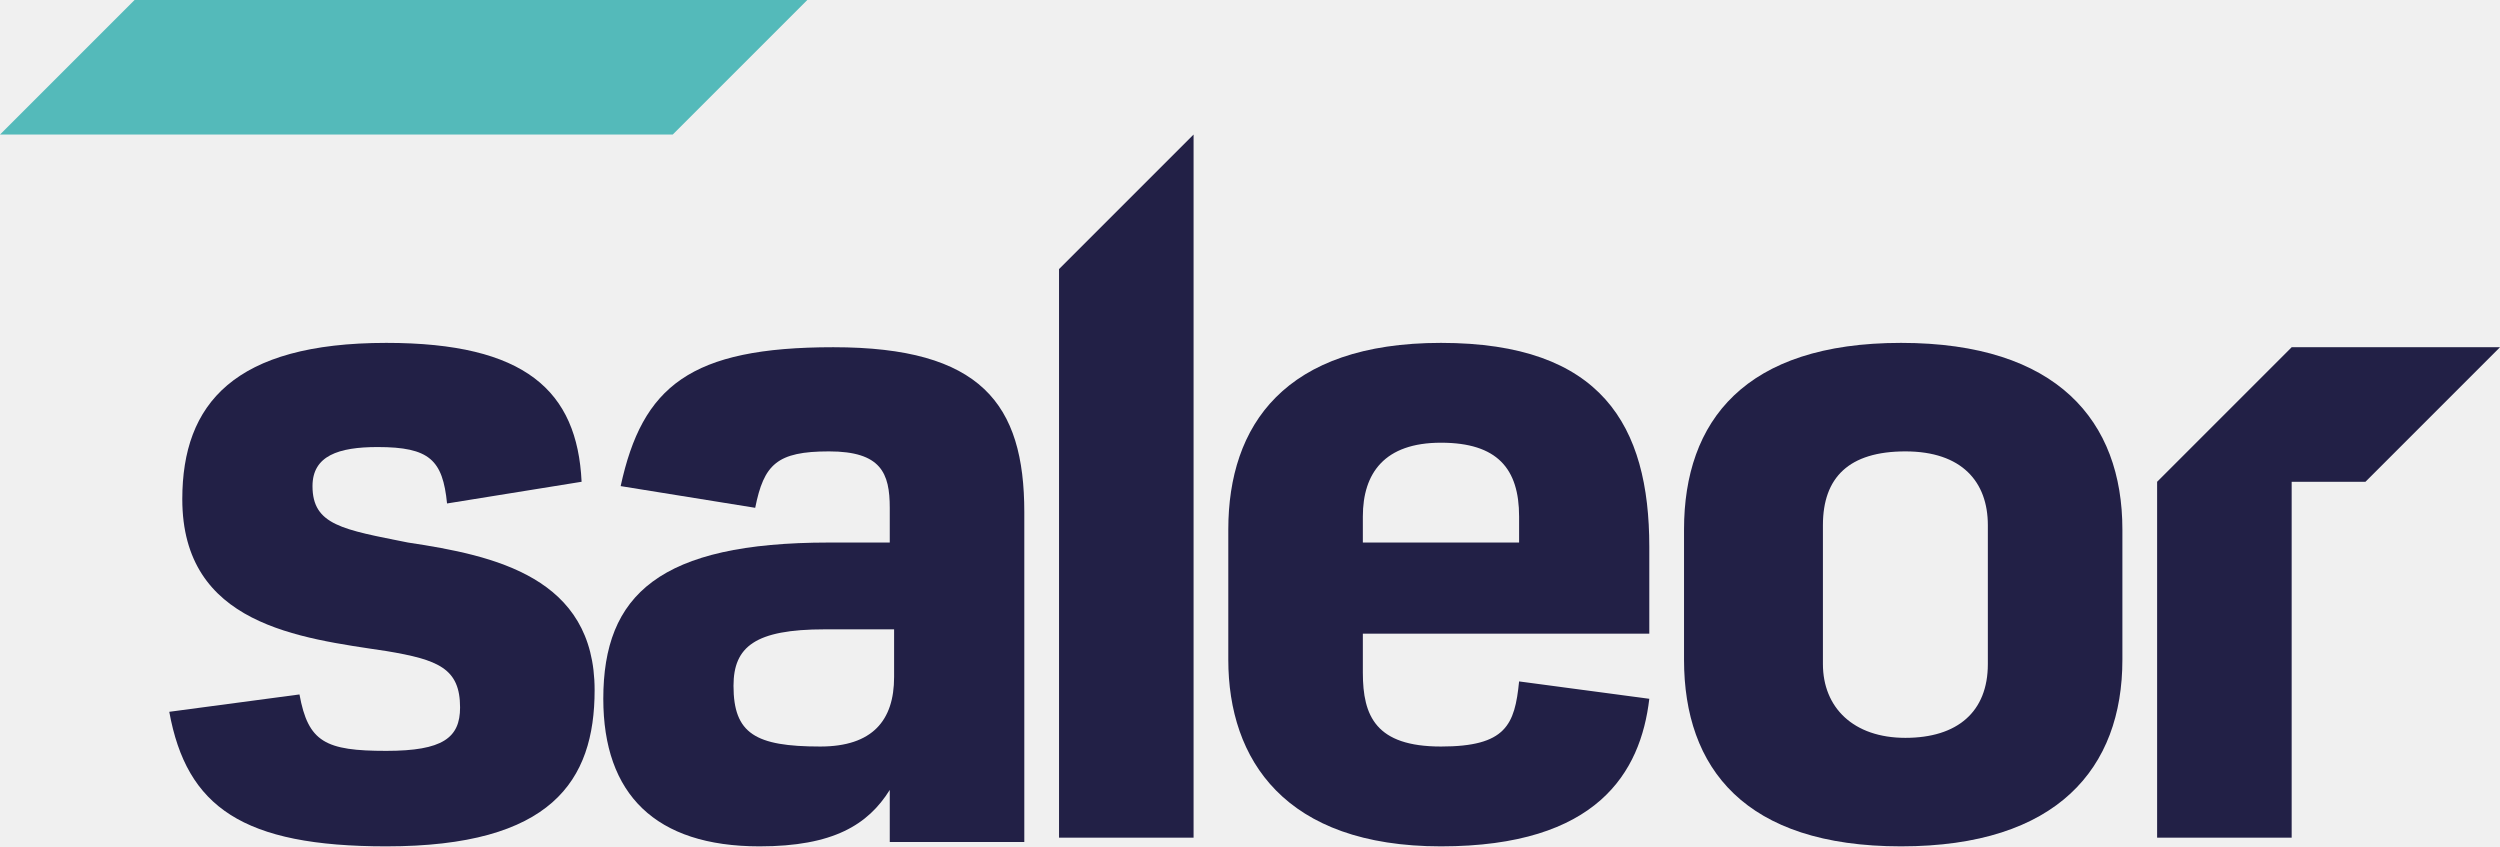
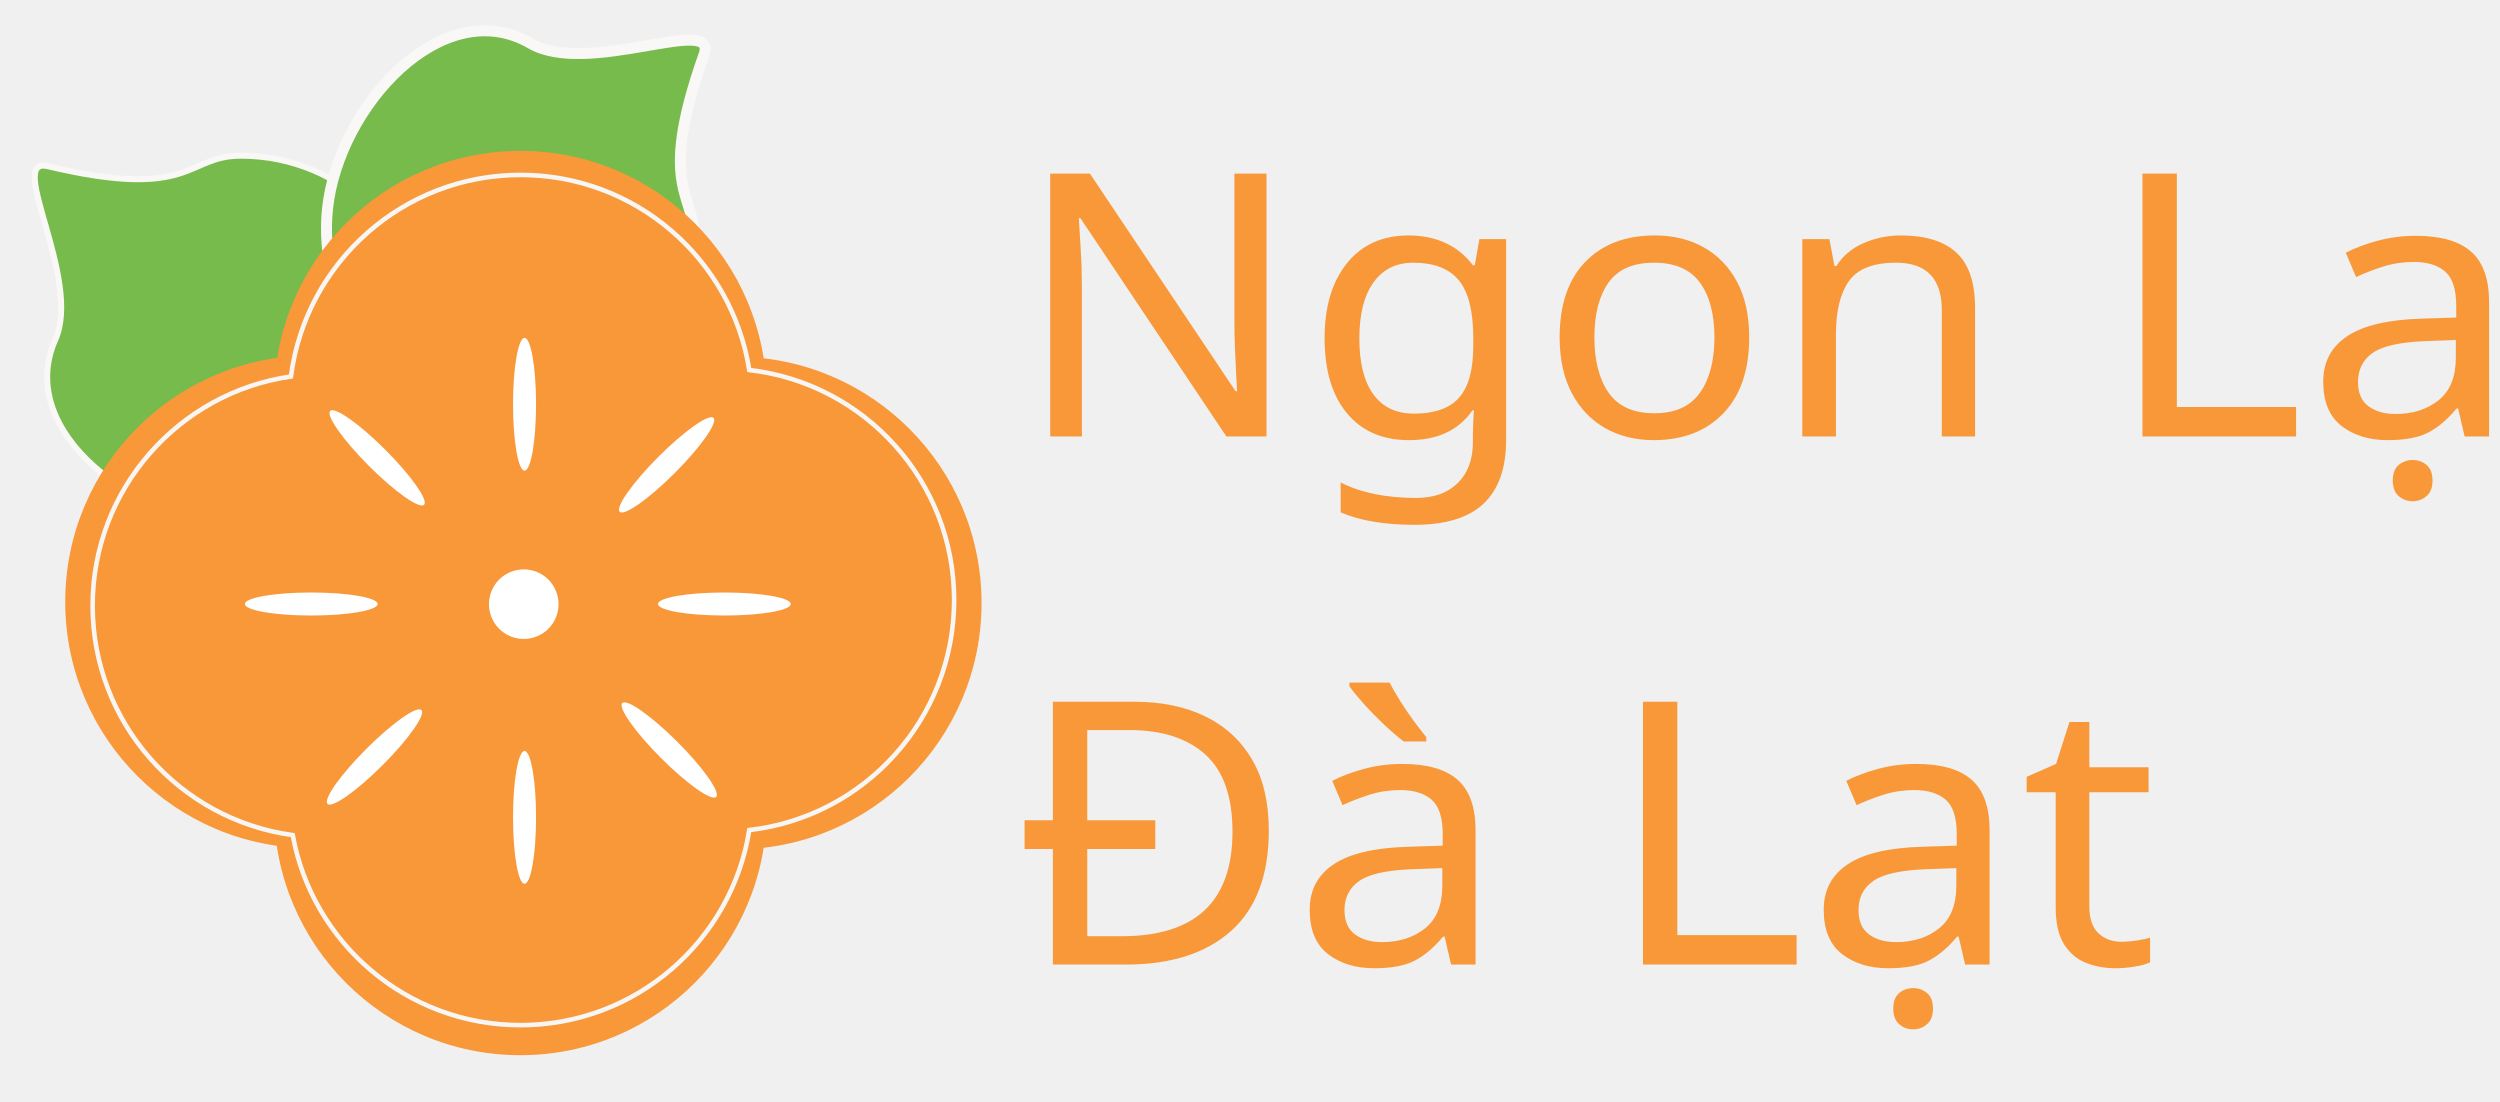
- <svg xmlns="http://www.w3.org/2000/svg" version="1.1" id="Layer_1" x="0px" y="0px" viewBox="0 0 57.6 19.5" style="enable-background:new 0 0 57.6 19.5;" xml:space="preserve">
+ <svg xmlns="http://www.w3.org/2000/svg" version="1.1" id="Layer_1" x="0px" y="0px" viewBox="0 0 1366 602" style="enable-background:new 0 0 1366 602;" xml:space="preserve">
  <style type="text/css">
- 	.st0{fill:#54BABA;}
- 	.st1{fill:#222046;}
+ 	.st0{fill:#76BB4C;stroke:#F9F8F7;stroke-width:3.264;stroke-miterlimit:10;}
+ 	.st1{fill:#76BB4C;stroke:#F9F8F7;stroke-width:6;stroke-miterlimit:10;}
+ 	.st2{fill:#FFFFFF;}
+ 	.st3{fill:#F89839;}
+ 	.st4{fill:#F89839;stroke:#F7F6F5;stroke-width:2.502;stroke-miterlimit:10;}
+ 	.st5{font-family:'Saigonese';}
+ 	.st6{font-size:201.137px;}
</style>
-   <g>
-     <g>
-       <path class="st0" d="M15.5,3.1H0L3.1,0h15.5L15.5,3.1z" />
-       <path class="st1" d="M8.9,19.5c3.8,0,4.8-1.5,4.8-3.6c0-2.6-2.3-3.1-4.3-3.4c-1.5-0.3-2.2-0.4-2.2-1.3c0-0.7,0.6-0.9,1.5-0.9    c1.2,0,1.5,0.3,1.6,1.3l3.1-0.5C13.3,9,12.1,7.9,8.9,7.9c-3.5,0-4.7,1.4-4.7,3.6c0,2.9,2.7,3.2,4.7,3.5c1.2,0.2,1.7,0.4,1.7,1.3    c0,0.7-0.4,1-1.7,1c-1.4,0-1.8-0.2-2-1.3l-3,0.4C4.3,18.6,5.6,19.5,8.9,19.5z" />
-       <path class="st1" d="M17.5,19.5c1.7,0,2.5-0.5,3-1.3v1.2h3.1v-7.6c0-2.5-1-3.8-4.4-3.8c-3.3,0-4.4,0.9-4.9,3.2l3.1,0.5    c0.2-1,0.5-1.3,1.7-1.3c1.2,0,1.4,0.5,1.4,1.3v0.8h-1.4c-3.9,0-5.2,1.2-5.2,3.6C13.9,18.3,15.1,19.5,17.5,19.5z M18.9,17.2    c-1.5,0-2-0.3-2-1.4c0-0.9,0.5-1.3,2.1-1.3h1.6v1.1C20.6,16.6,20.1,17.2,18.9,17.2z" />
-       <path class="st1" d="M24.4,19.3h3.1V3.1l-3.1,3.1V19.3z" />
-       <path class="st1" d="M33.2,19.5c3.6,0,4.6-1.7,4.8-3.4l-3-0.4c-0.1,1-0.3,1.5-1.8,1.5c-1.5,0-1.8-0.7-1.8-1.7v-0.9H38v-2    c0-2.8-1.1-4.7-4.8-4.7c-3.6,0-4.9,1.9-4.9,4.3v3C28.3,17.5,29.6,19.5,33.2,19.5z M31.4,12.5v-0.6c0-1,0.5-1.7,1.8-1.7    c1.3,0,1.8,0.6,1.8,1.7v0.6H31.4z" />
-       <g>
-         <path class="st1" d="M43.8,7.9c-3.6,0-5,1.8-5,4.3v3c0,2.5,1.4,4.3,5,4.3c3.6,0,5.1-1.8,5.1-4.3v-3C48.9,9.7,47.4,7.9,43.8,7.9z      M45.8,15.3c0,1.1-0.7,1.7-1.9,1.7s-1.9-0.7-1.9-1.7v-3.2c0-1.1,0.6-1.7,1.9-1.7s1.9,0.7,1.9,1.7V15.3z" />
-         <polygon class="st1" points="52.8,8 49.7,11.1 49.7,19.3 52.8,19.3 52.8,11.1 54.5,11.1 57.6,8    " />
-       </g>
-     </g>
-   </g>
+   <path class="st0" d="M232.96,185.62c0,55.53-45.38,100.55-101.37,100.55S7.67,236.36,30.22,185.62C45,152.38,2.96,85.33,26.12,90.82  c79.62,18.88,75.28-5.75,105.47-5.75C187.57,85.07,232.96,130.09,232.96,185.62z" />
+   <path class="st1" d="M268.15,225.45c-55.26-5.96-95.18-55.95-89.17-111.66c6.01-55.71,62.86-117.97,110.93-90.08  c31.49,18.27,102.73-16.37,94.78,6.09c-27.33,77.2-2.36,75.53-5.6,105.57C373.07,191.08,323.41,231.41,268.15,225.45z" />
+   <circle class="st2" cx="286.18" cy="330.12" r="73.25" />
+   <circle class="st3" cx="284.34" cy="217.05" r="134.61" />
+   <circle class="st3" cx="401.71" cy="329.5" r="134.61" />
+   <circle class="st3" cx="284.34" cy="441.95" r="134.61" />
+   <circle class="st3" cx="170.25" cy="328.85" r="134.61" />
+   <path class="st4" d="M521.34,327.86c0-64.95-48.93-118.44-111.93-125.69c-9.58-60.41-61.88-106.59-124.98-106.59  c-64.32,0-117.4,48-125.46,110.13C97.7,214.53,50.61,267.23,50.61,330.95c0,64.05,47.59,116.96,109.34,125.36  c10.71,59.04,62.35,103.83,124.48,103.83c63.1,0,115.4-46.18,124.98-106.59C472.41,446.3,521.34,392.81,521.34,327.86z" />
+   <circle class="st2" cx="286.18" cy="330.12" r="19.01" />
+   <ellipse transform="matrix(0.7071 -0.7071 0.7071 0.7071 -72.9263 331.9507)" class="st2" cx="364.24" cy="254.01" rx="36.27" ry="6.29" />
+   <ellipse transform="matrix(0.7071 -0.7071 0.7071 0.7071 -232.5416 265.8359)" class="st2" cx="204.62" cy="413.62" rx="36.27" ry="6.29" />
+   <ellipse transform="matrix(0.7071 -0.7071 0.7071 0.7071 -116.5439 218.9794)" class="st2" cx="206.06" cy="250.17" rx="6.29" ry="36.27" />
+   <ellipse transform="matrix(0.7071 -0.7071 0.7071 0.7071 -182.6587 378.5946)" class="st2" cx="365.67" cy="409.79" rx="6.29" ry="36.27" />
+   <ellipse class="st2" cx="286.61" cy="220.89" rx="6.29" ry="36.27" />
+   <ellipse class="st2" cx="286.61" cy="446.62" rx="6.29" ry="36.27" />
+   <ellipse class="st2" cx="170.08" cy="330.03" rx="36.27" ry="6.29" />
+   <ellipse class="st2" cx="395.81" cy="330.03" rx="36.27" ry="6.29" />
+   <text transform="matrix(1.0382 0 0 1 553.5713 238.4756)">
+     <tspan x="0" y="0" class="st3 st5 st6">Ngon Lạ </tspan>
+     <tspan x="0" y="288.56" class="st3 st5 st6">Đà Lạt</tspan>
+   </text>
</svg>
